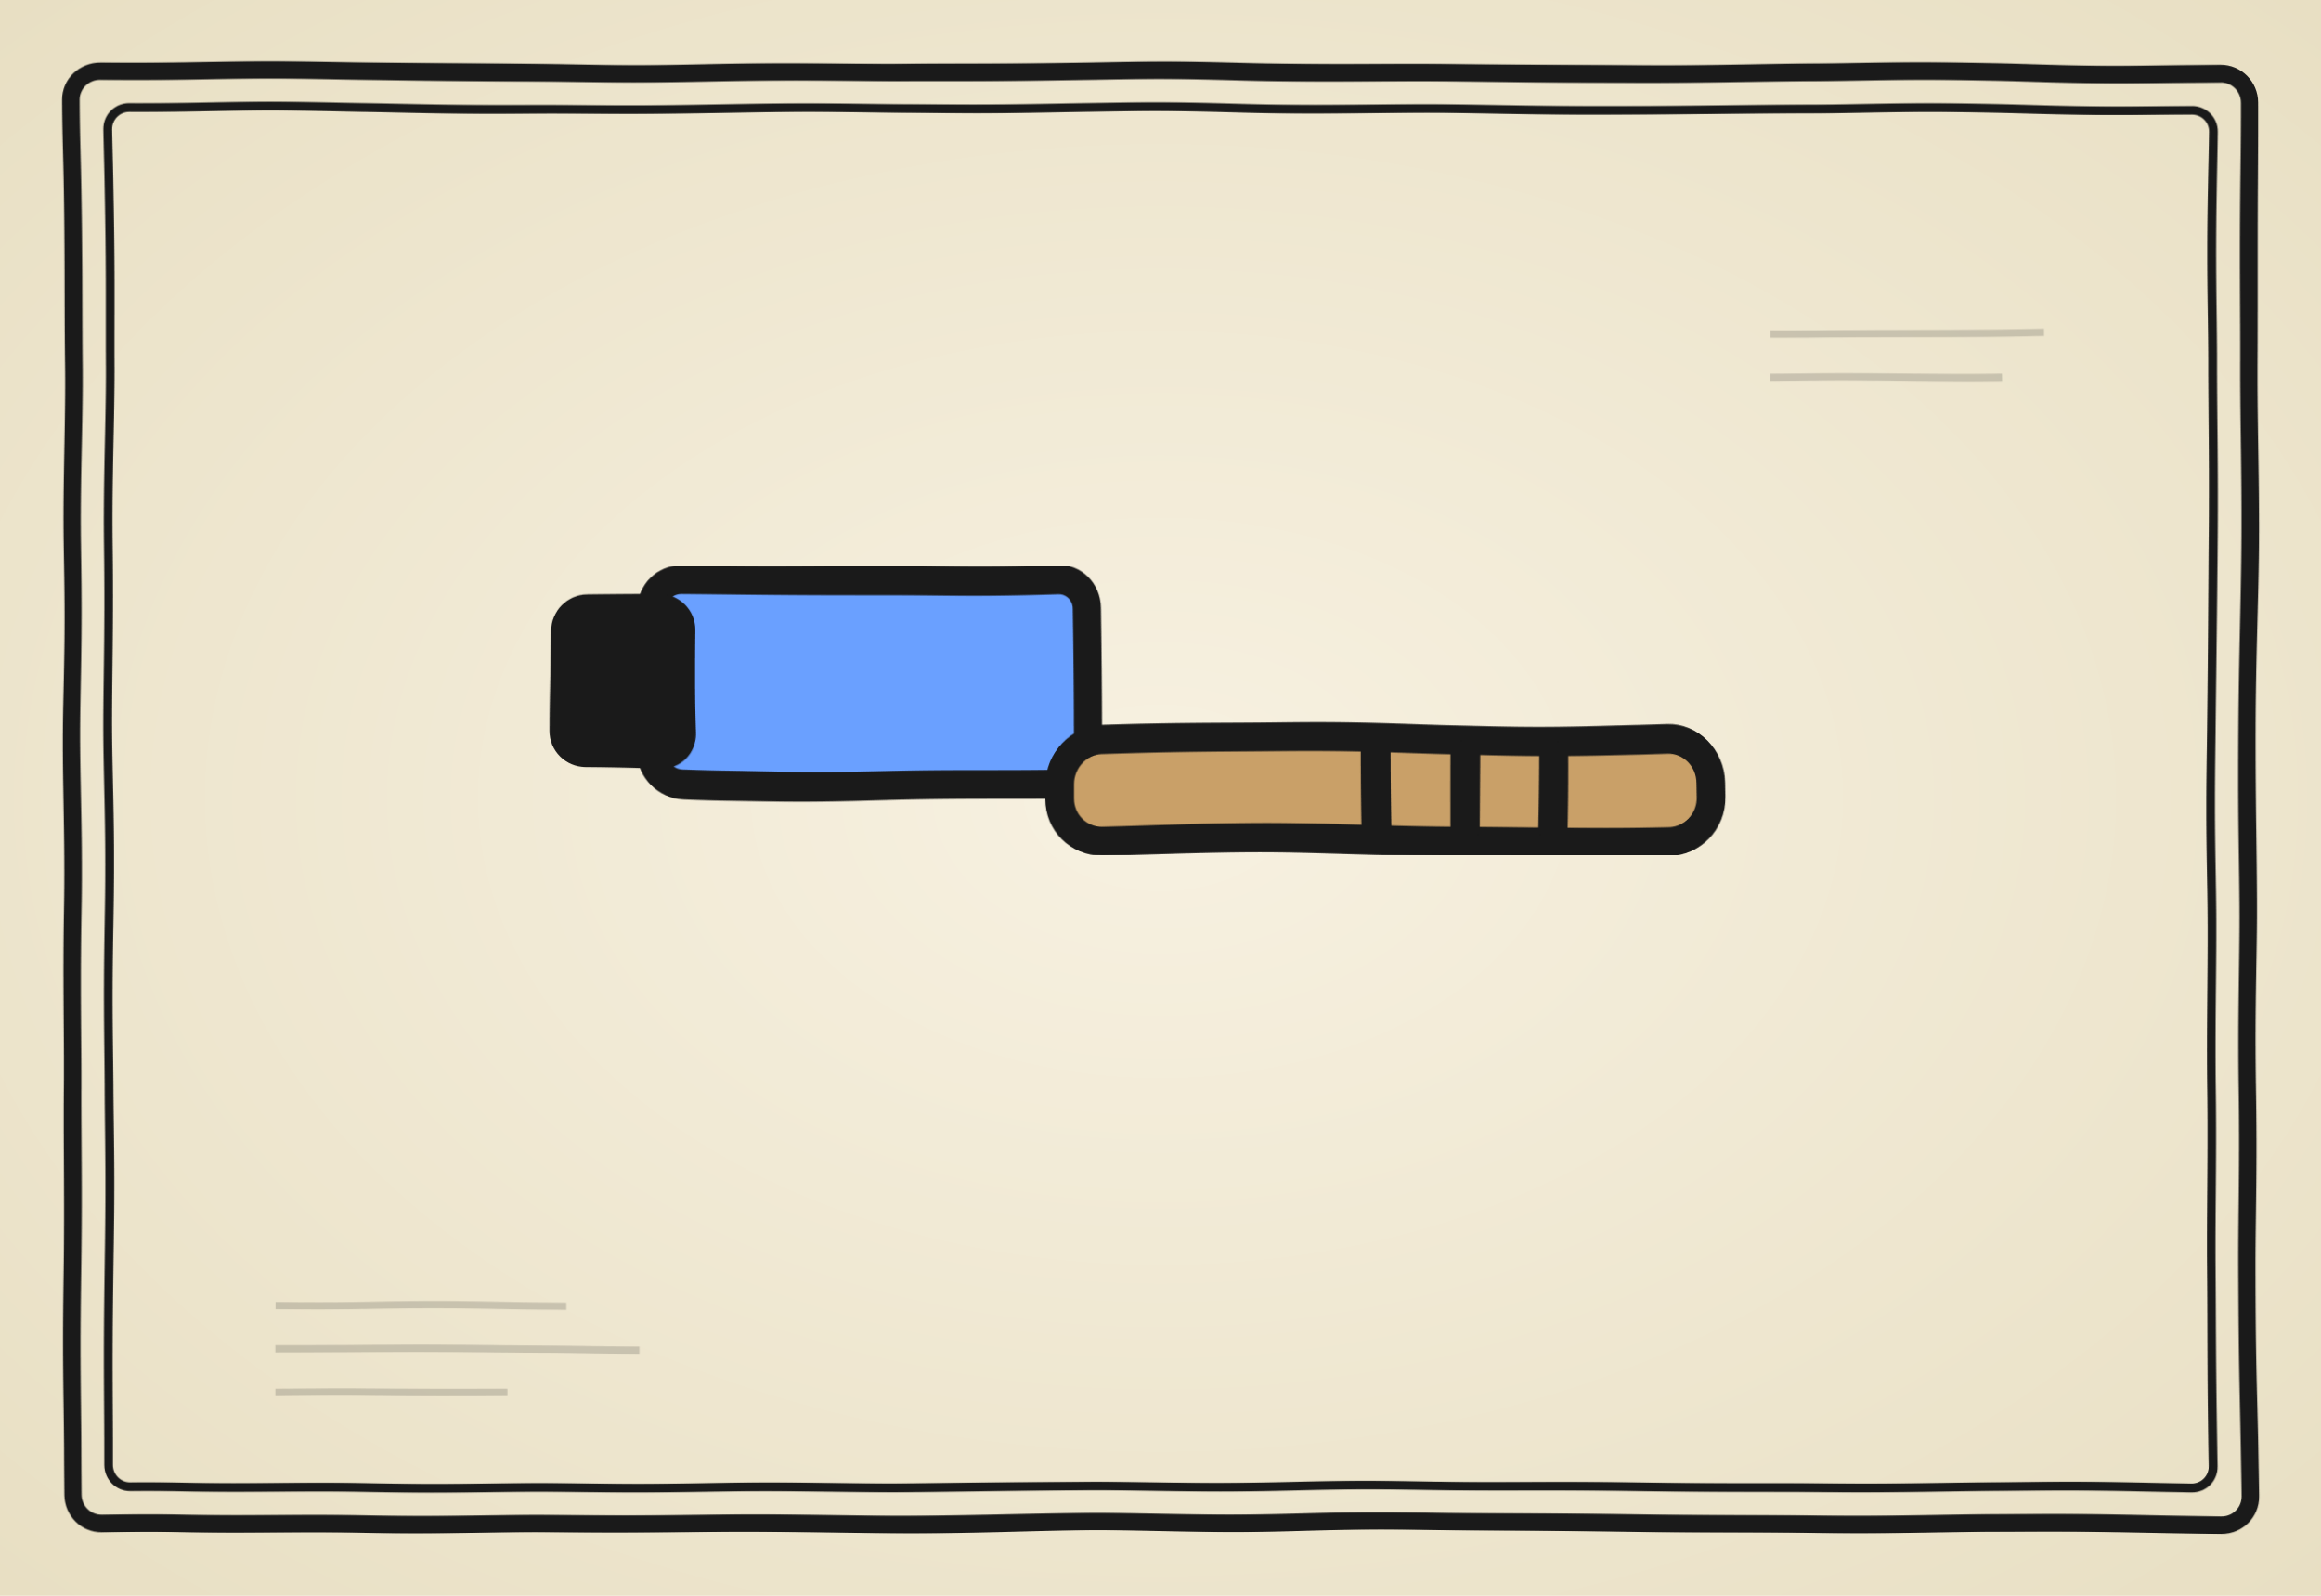
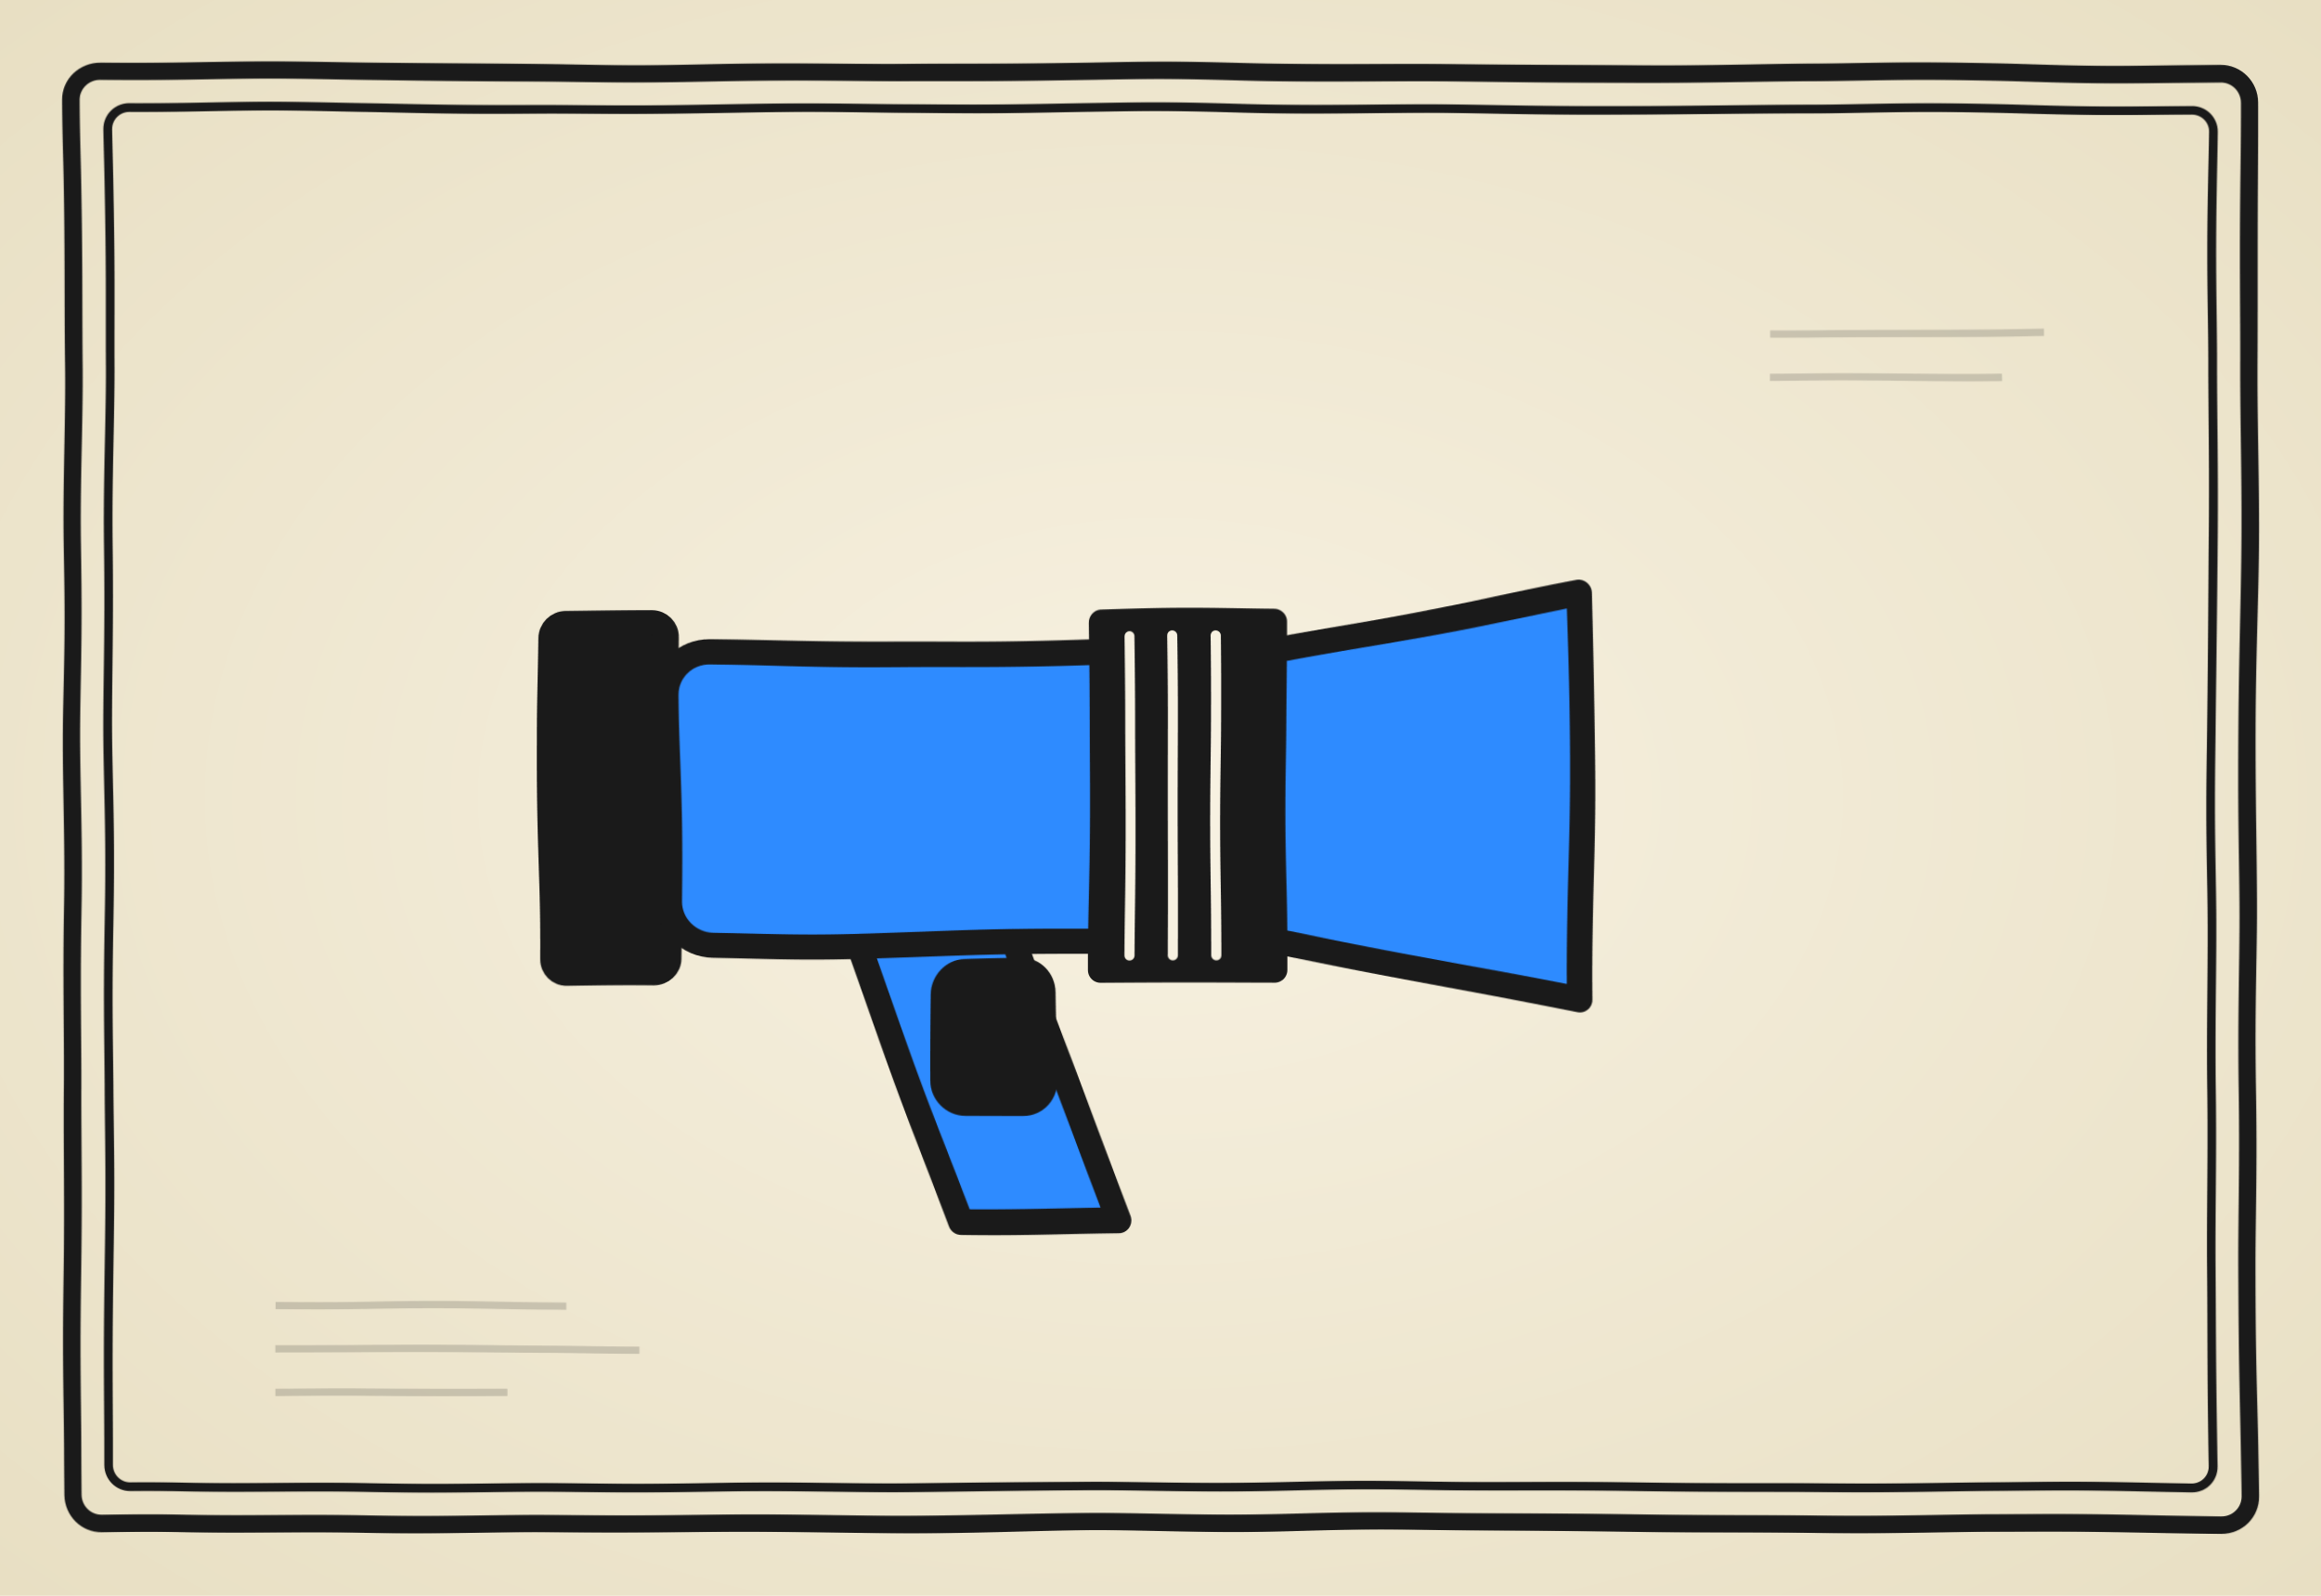
<svg xmlns="http://www.w3.org/2000/svg" viewBox="0 0 320 220" role="img" aria-label="das Hohlstrahlrohr B">
  <defs>
    <radialGradient id="paper" cx="50%" cy="50%" r="70%">
      <stop offset="0%" stop-color="#f7f1e1" />
      <stop offset="100%" stop-color="#e8dfc3" />
    </radialGradient>
    <filter id="sketch" x="-5%" y="-5%" width="110%" height="110%">
      <feTurbulence type="fractalNoise" baseFrequency="0.02" numOctaves="2" seed="392" />
      <feDisplacementMap in="SourceGraphic" scale="1.8" />
    </filter>
    <filter id="sketchLight" x="-5%" y="-5%" width="110%" height="110%">
      <feTurbulence type="fractalNoise" baseFrequency="0.04" numOctaves="1" seed="395" />
      <feDisplacementMap in="SourceGraphic" scale="1.1" />
    </filter>
  </defs>
  <rect width="320" height="220" fill="url(#paper)" />
  <g fill="none" stroke="#1a1a1a" stroke-linecap="round" stroke-linejoin="round" filter="url(#sketchLight)">
    <rect x="10" y="10" width="300" height="200" stroke-width="2.4" rx="4" />
    <rect x="15" y="15" width="290" height="190" stroke-width="1.2" rx="3" />
  </g>
  <g stroke="#1a1a1a" stroke-width="1" opacity="0.18" filter="url(#sketchLight)">
    <line x1="38" y1="180" x2="78" y2="180" />
    <line x1="38" y1="186" x2="88" y2="186" />
    <line x1="38" y1="192" x2="70" y2="192" />
    <line x1="244" y1="46" x2="282" y2="46" />
    <line x1="244" y1="52" x2="276" y2="52" />
  </g>
  <g filter="url(#sketch)">
-     <g stroke="#1a1a1a" stroke-width="4" stroke-linejoin="round" stroke-linecap="round" fill="#6aa0ff">
-       <rect x="90" y="80" width="60" height="28" rx="4" />
-       <rect x="78" y="84" width="16" height="20" rx="3" fill="#1a1a1a" />
-       <rect x="146" y="102" width="90" height="14" rx="6" fill="#c9a068" />
-       <line x1="190" y1="104" x2="190" y2="114" />
-       <line x1="202" y1="104" x2="202" y2="114" />
-       <line x1="214" y1="104" x2="214" y2="114" />
+     <g stroke="#1a1a1a" stroke-width="3.5" stroke-linejoin="round" stroke-linecap="round">
+       <rect x="76" y="86" width="16" height="48" rx="2" fill="#1a1a1a" />
+       <rect x="92" y="90" width="70" height="40" rx="6" fill="#2e8bff" />
+       <rect x="152" y="86" width="24" height="48" fill="#1a1a1a" />
+       <line x1="156" y1="88" x2="156" y2="132" stroke="#f7f1e1" stroke-width="1.4" />
+       <line x1="162" y1="88" x2="162" y2="132" stroke="#f7f1e1" stroke-width="1.4" />
+       <line x1="168" y1="88" x2="168" y2="132" stroke="#f7f1e1" stroke-width="1.4" />
+       <path d="M 176 90 L 218 82 L 218 138 L 176 130 Z" fill="#2e8bff" />
+       <path d="M 118 130 L 132 168 L 154 168 L 140 130 Z" fill="#2e8bff" />
+       <rect x="130" y="134" width="14" height="18" rx="3" fill="#1a1a1a" />
    </g>
  </g>
</svg>
